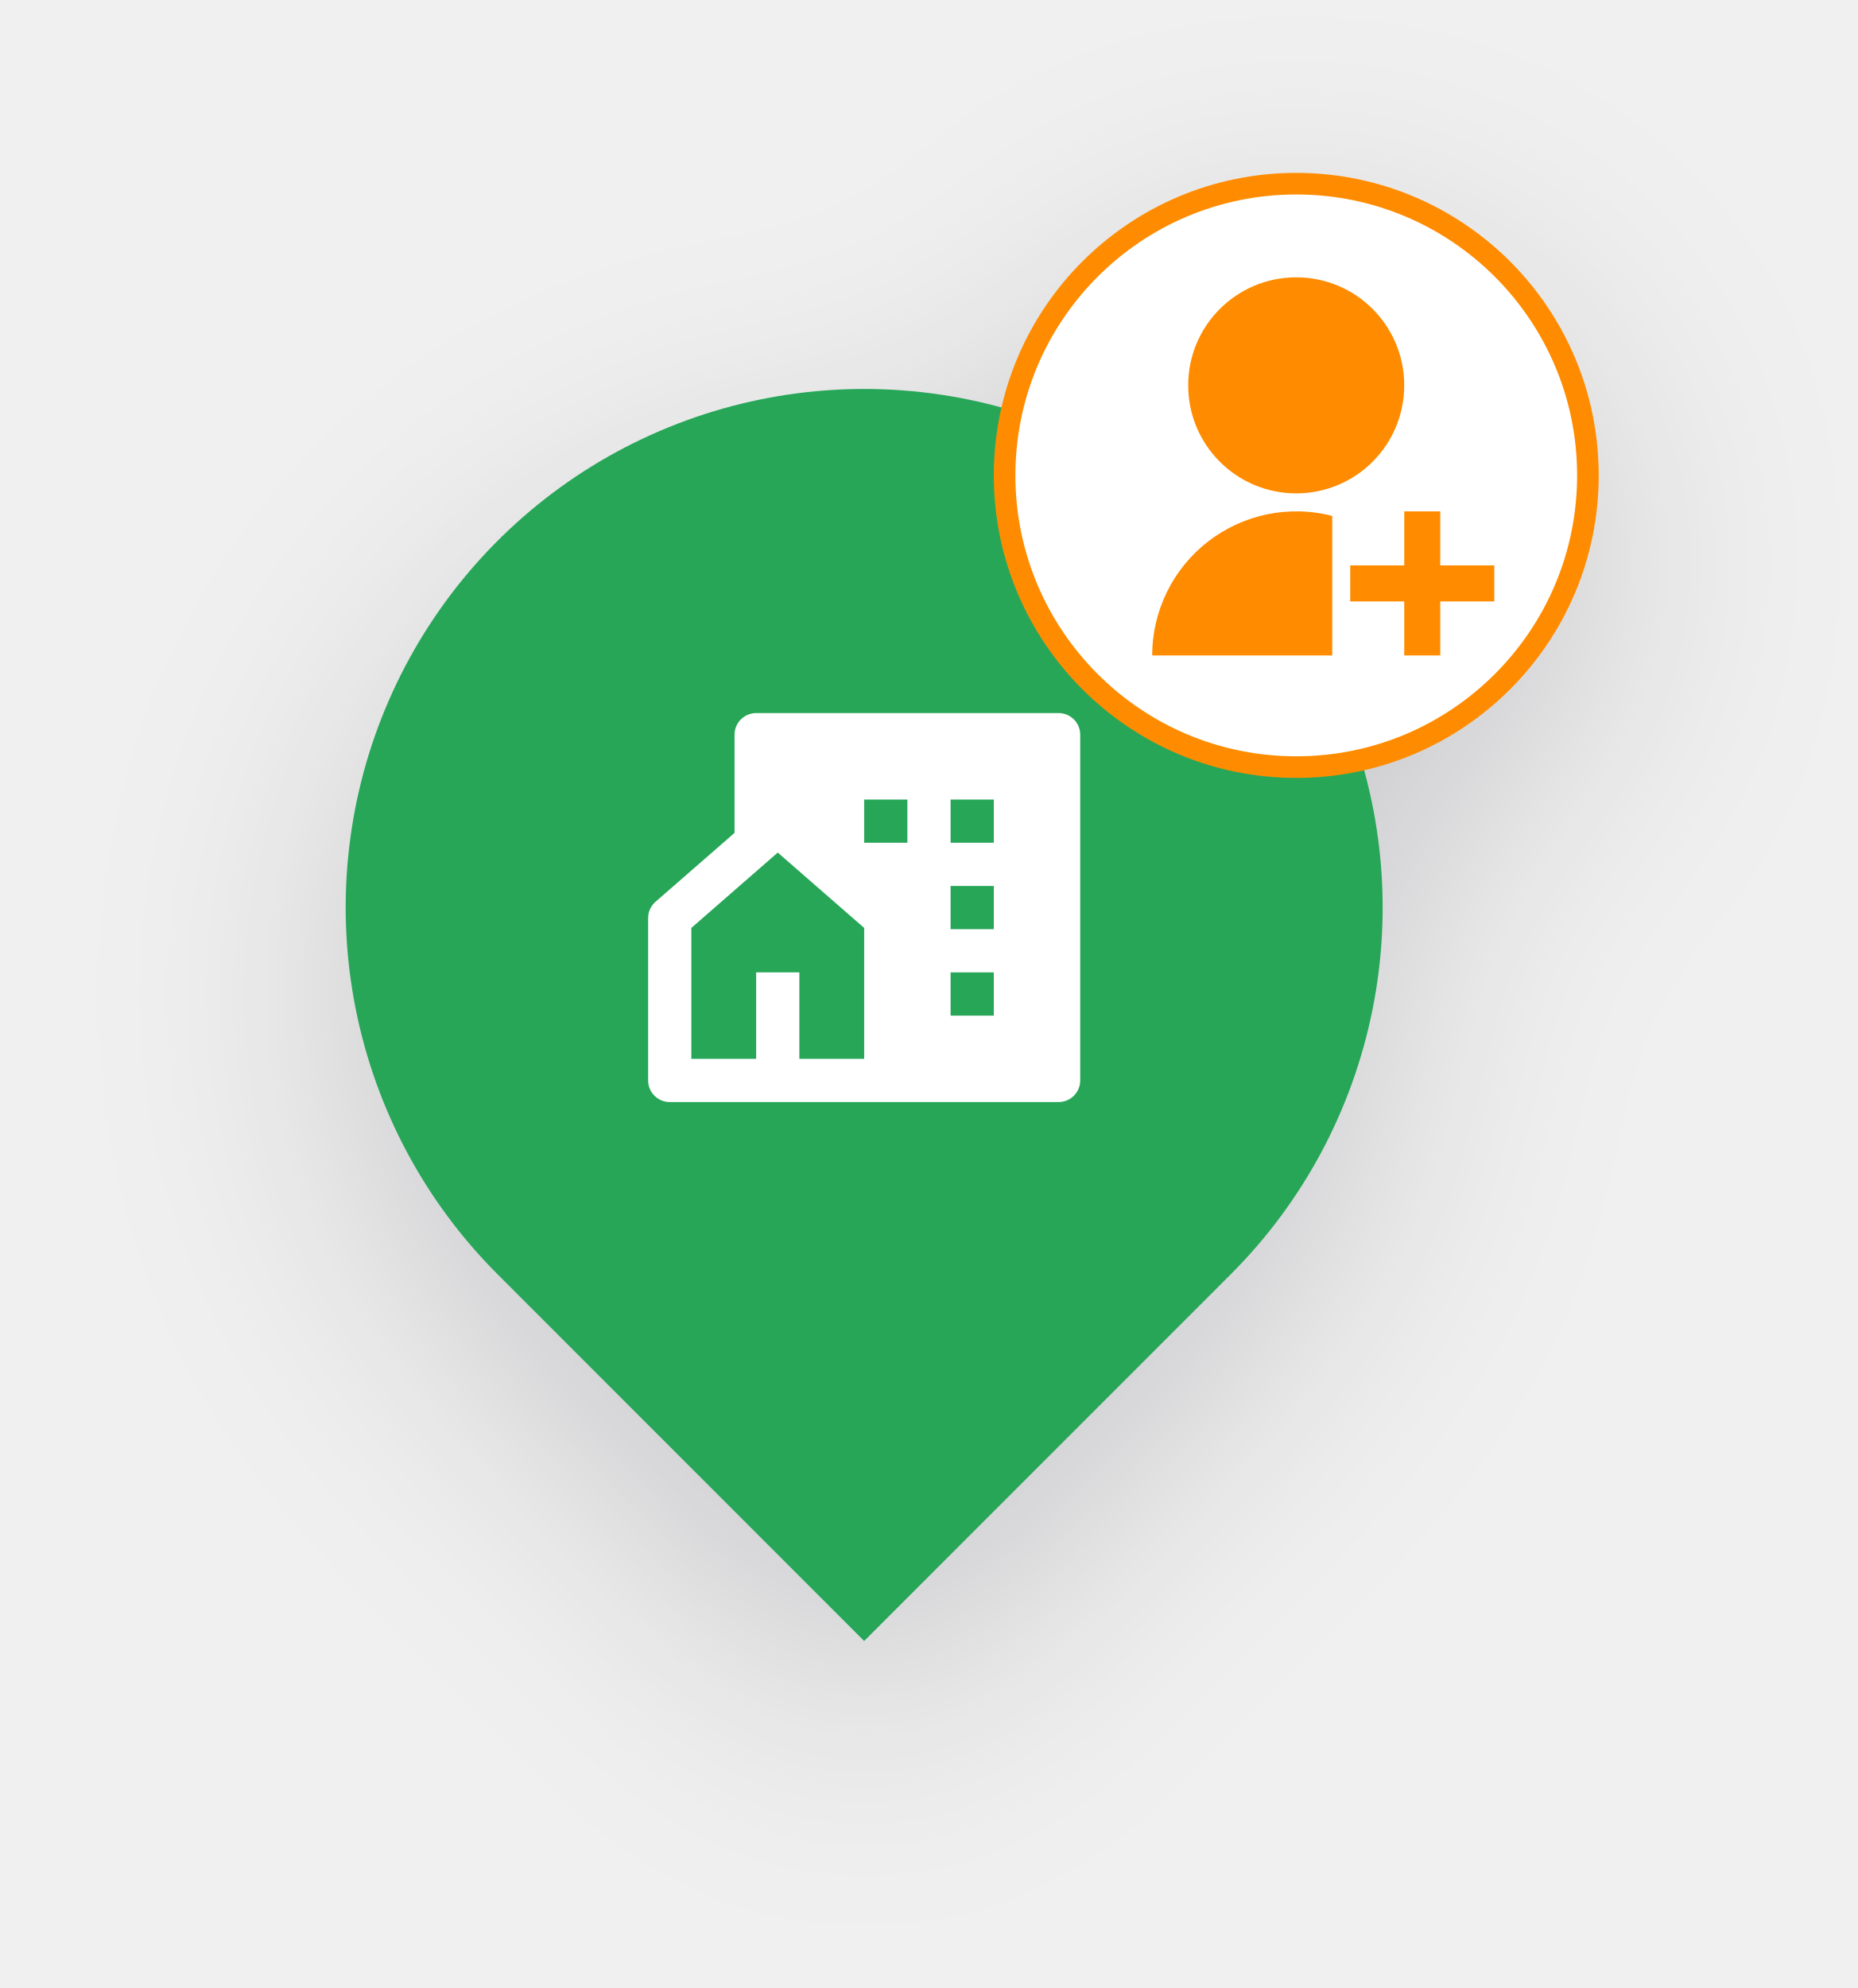
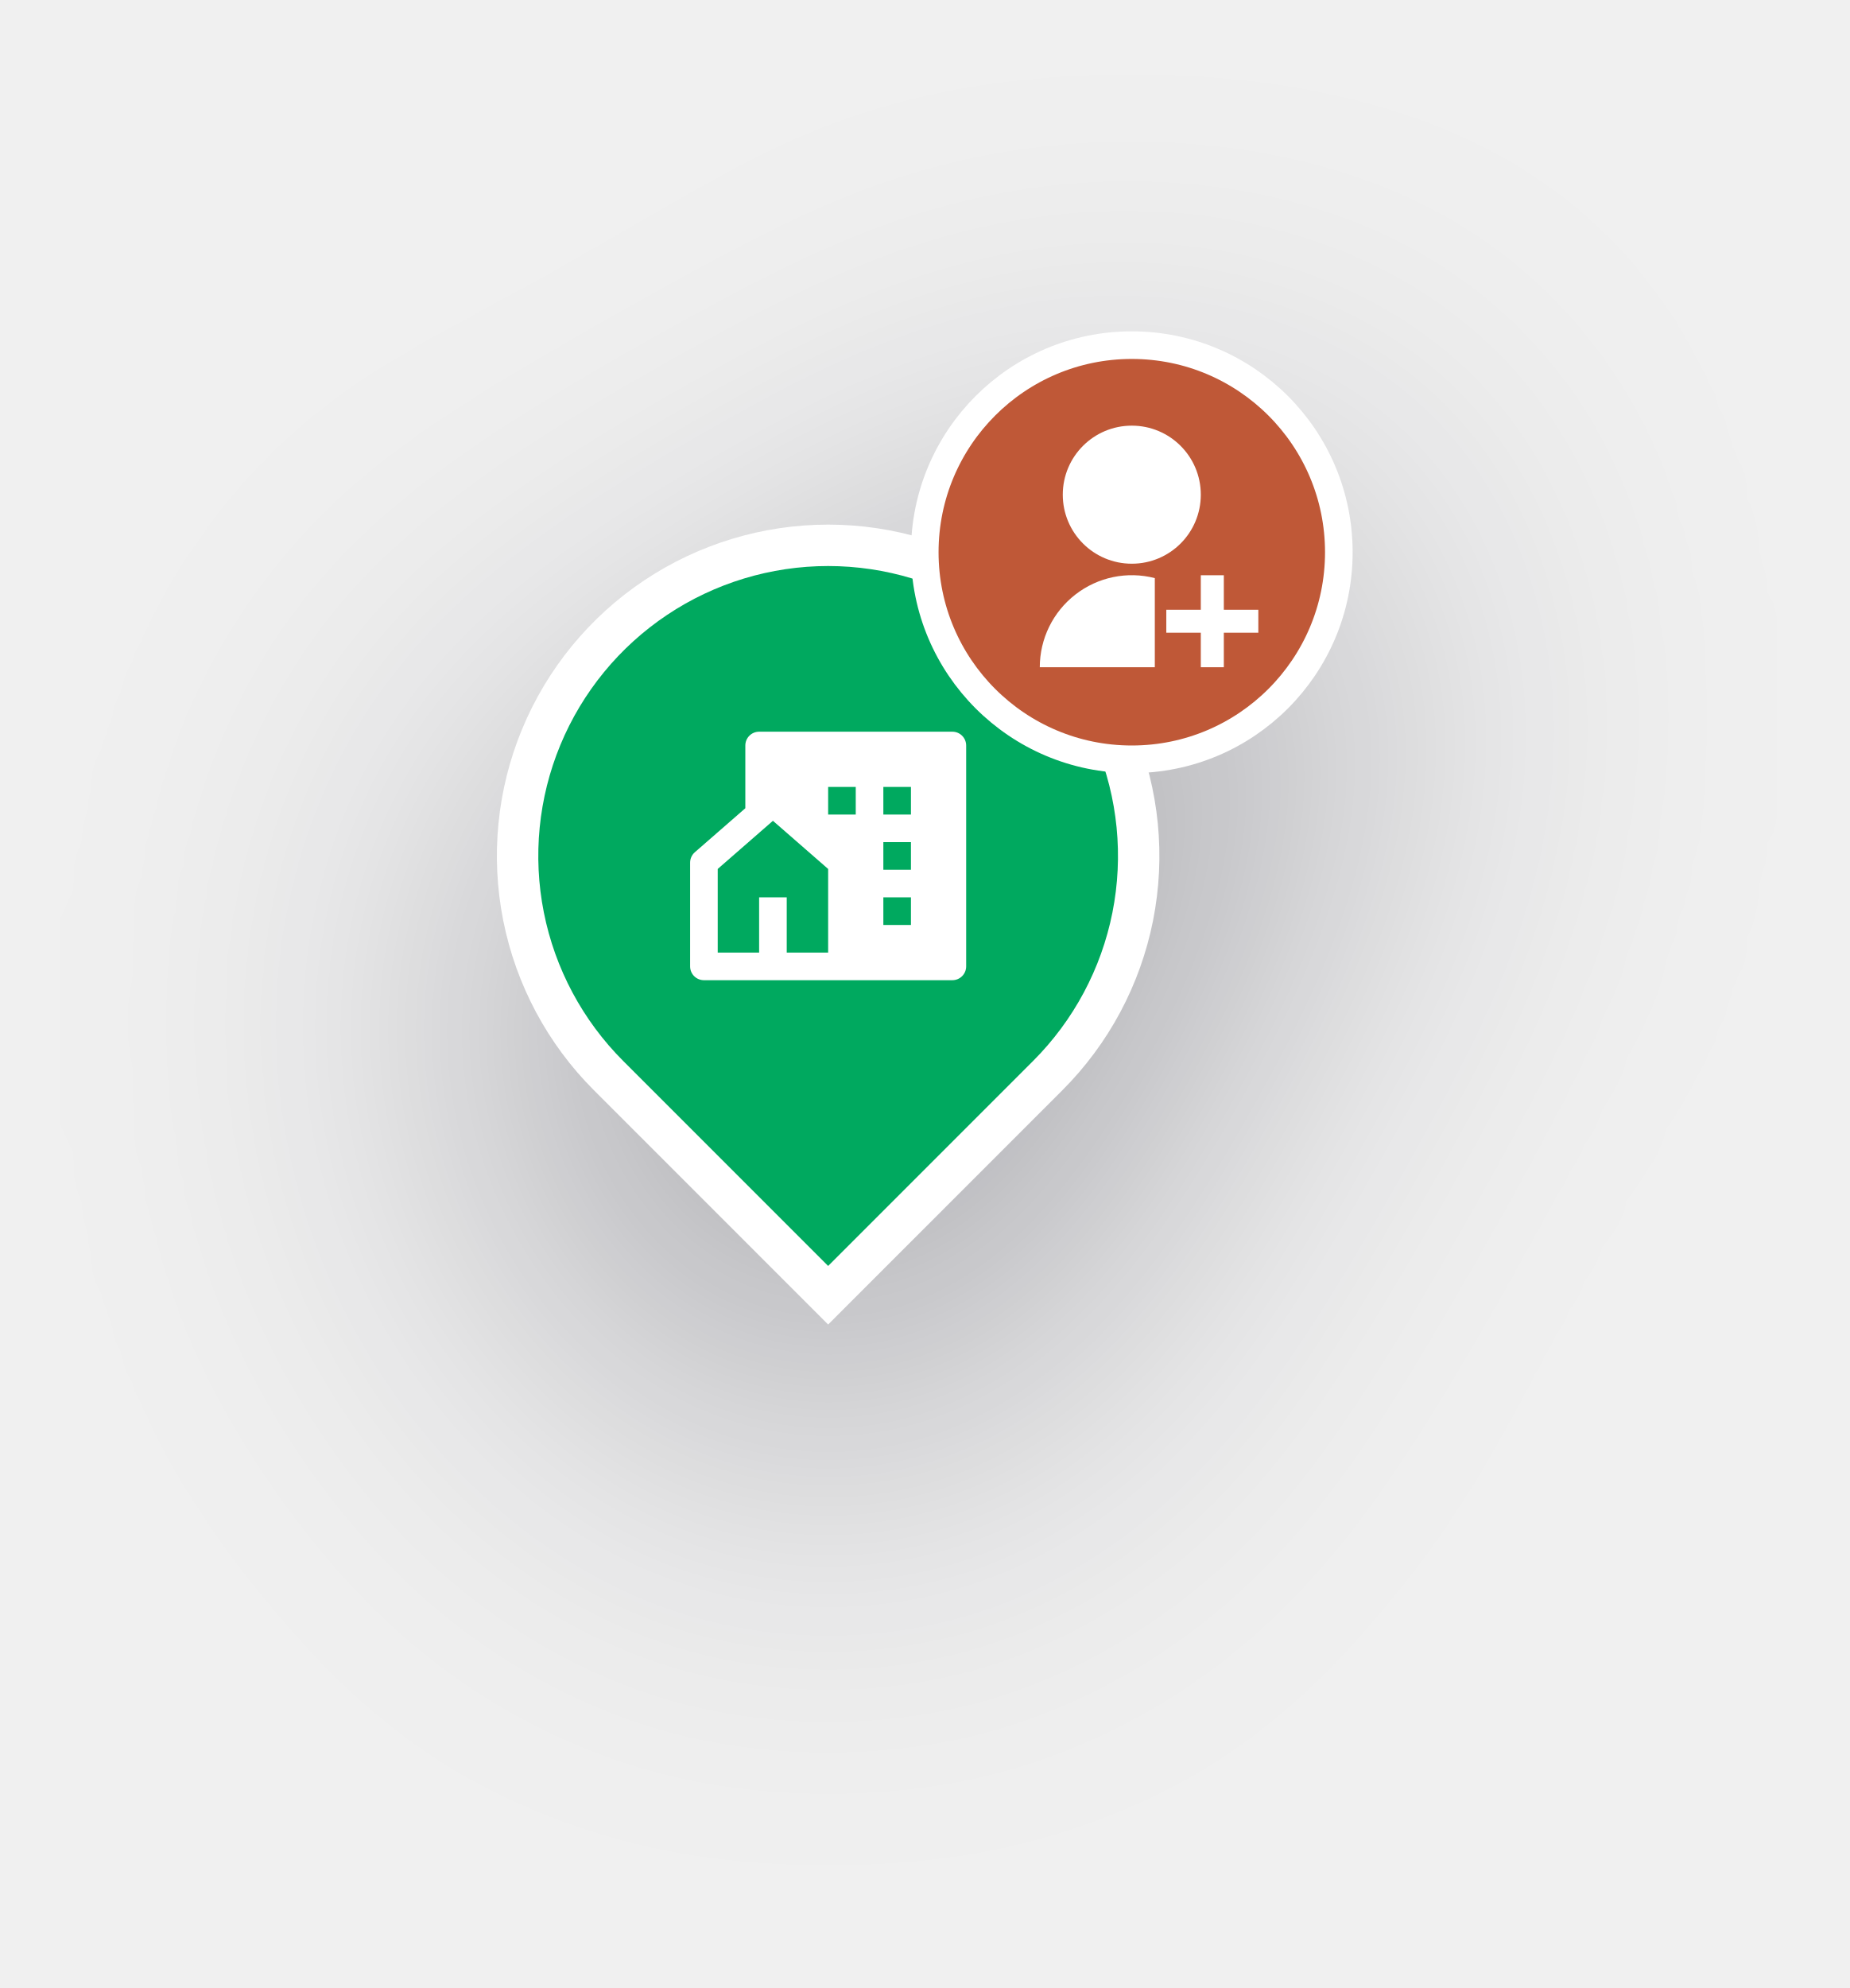
- <svg xmlns="http://www.w3.org/2000/svg" width="43" height="46" viewBox="0 0 43 46" fill="none">
-   <g filter="url(#filter0_d_1454_49801)">
-     <path d="M28.485 29.485L20 37.971L11.515 29.485C9.836 27.807 8.694 25.669 8.231 23.341C7.768 21.013 8.005 18.601 8.913 16.408C9.822 14.215 11.36 12.341 13.333 11.022C15.307 9.704 17.627 9 20 9C22.373 9 24.693 9.704 26.667 11.022C28.64 12.341 30.178 14.215 31.087 16.408C31.995 18.601 32.232 21.013 31.769 23.341C31.306 25.669 30.164 27.807 28.485 29.485V29.485ZM20 23.667C20.707 23.667 21.386 23.386 21.886 22.886C22.386 22.385 22.667 21.707 22.667 21C22.667 20.293 22.386 19.614 21.886 19.114C21.386 18.614 20.707 18.333 20 18.333C19.293 18.333 18.614 18.614 18.114 19.114C17.614 19.614 17.333 20.293 17.333 21C17.333 21.707 17.614 22.385 18.114 22.886C18.614 23.386 19.293 23.667 20 23.667Z" fill="#27A658" />
-     <rect x="16" y="17.333" width="9" height="7" fill="#27A658" />
-     <rect x="23.25" y="4.25" width="13.5" height="13.5" rx="6.75" fill="white" />
-     <rect x="23.25" y="4.25" width="13.5" height="13.5" rx="6.75" stroke="#FF8C00" stroke-width="0.5" />
-     <path fill-rule="evenodd" clip-rule="evenodd" d="M30.833 11.938V15.166H26.666C26.666 14.135 27.143 13.162 27.958 12.531C28.773 11.899 29.834 11.68 30.833 11.938ZM29.999 11.416C28.618 11.416 27.499 10.298 27.499 8.916C27.499 7.535 28.618 6.417 29.999 6.417C31.381 6.417 32.499 7.535 32.499 8.916C32.499 10.298 31.381 11.416 29.999 11.416ZM32.499 13.083V11.833H33.333V13.083H34.583V13.916H33.333V15.166H32.499V13.916H31.249V13.083H32.499Z" fill="#FF8C00" />
+ <svg xmlns="http://www.w3.org/2000/svg" width="67" height="72" viewBox="0 0 67 72" fill="none">
+   <g filter="url(#filter0_d_2345_12414)">
+     <path d="M37.955 38.955L30 46.91L22.045 38.955C20.472 37.382 19.4 35.377 18.966 33.195C18.532 31.012 18.755 28.75 19.606 26.695C20.458 24.639 21.9 22.882 23.75 21.646C25.6 20.41 27.775 19.75 30 19.75C32.225 19.75 34.4 20.41 36.25 21.646C38.1 22.882 39.542 24.639 40.394 26.695C41.245 28.75 41.468 31.012 41.034 33.195C40.6 35.377 39.528 37.382 37.955 38.955ZM30 34.417C30.906 34.417 31.775 34.057 32.416 33.416C33.057 32.775 33.417 31.906 33.417 31C33.417 30.094 33.057 29.225 32.416 28.584C31.775 27.943 30.906 27.583 30 27.583C29.094 27.583 28.225 27.943 27.584 28.584C26.943 29.225 26.583 30.094 26.583 31C26.583 31.906 26.943 32.775 27.584 33.416C28.225 34.057 29.094 34.417 30 34.417Z" fill="#00A95F" stroke="white" stroke-width="1.5" />
+     <rect x="24" y="26" width="12" height="12" fill="#00A95F" />
+     <rect x="33.5" y="12.5" width="15" height="15" rx="7.5" fill="#BF5837" />
+     <rect x="33.5" y="12.5" width="15" height="15" rx="7.5" stroke="white" />
+     <path fill-rule="evenodd" clip-rule="evenodd" d="M41.834 20.938V24.166H37.667C37.667 23.135 38.144 22.162 38.959 21.531C39.774 20.899 40.835 20.68 41.834 20.938ZM41 20.416C39.619 20.416 38.5 19.298 38.5 17.916C38.5 16.535 39.619 15.416 41 15.416C42.382 15.416 43.5 16.535 43.5 17.916C43.5 19.298 42.382 20.416 41 20.416ZM43.5 22.083V20.833H44.334V22.083H45.584V22.916H44.334V24.166H43.5V22.916H42.25V22.083H43.5Z" fill="white" />
  </g>
-   <path d="M18.5 24.5H20V21.471L18 19.727L16 21.471V24.5H17.5V22.5H18.5V24.5ZM24.5 25.5H15.5C15.224 25.5 15 25.276 15 25V21.243C15 21.099 15.062 20.961 15.171 20.866L17 19.272V17C17 16.724 17.224 16.5 17.5 16.5H24.5C24.776 16.5 25 16.724 25 17V25C25 25.276 24.776 25.5 24.5 25.5ZM22 20.5V21.5H23V20.5H22ZM22 22.5V23.5H23V22.5H22ZM22 18.5V19.5H23V18.5H22ZM20 18.5V19.5H21V18.5H20Z" fill="white" />
+   <path d="M28.5 34.5H30V31.471L28 29.727L26 31.471V34.5H27.5V32.5H28.5V34.5ZM34.5 35.5H25.5C25.224 35.5 25 35.276 25 35V31.243C25 31.099 25.062 30.961 25.171 30.866L27 29.272V27C27 26.724 27.224 26.5 27.5 26.5H34.5C34.776 26.5 35 26.724 35 27V35C35 35.276 34.776 35.5 34.5 35.5ZM32 30.5V31.5H33V30.5H32ZM32 32.5V33.5H33V32.5H32ZM32 28.5V29.5H33V28.5H32ZM30 28.5V29.5H31V28.5H30Z" fill="white" />
  <defs>
-     <filter id="filter0_d_1454_49801" x="-6" y="-1" width="52" height="52" filterUnits="userSpaceOnUse" color-interpolation-filters="sRGB">
+     <filter id="filter0_d_2345_12414" x="-8" y="-1" width="78" height="78" filterUnits="userSpaceOnUse" color-interpolation-filters="sRGB">
      <feFlood flood-opacity="0" result="BackgroundImageFix" />
      <feColorMatrix in="SourceAlpha" type="matrix" values="0 0 0 0 0 0 0 0 0 0 0 0 0 0 0 0 0 0 127 0" result="hardAlpha" />
-       <feOffset dy="2" />
-       <feGaussianBlur stdDeviation="3" />
-       <feColorMatrix type="matrix" values="0 0 0 0 0 0 0 0 0 0 0 0 0 0 0.071 0 0 0 0.16 0" />
-       <feBlend mode="normal" in2="BackgroundImageFix" result="effect1_dropShadow_1454_49801" />
-       <feBlend mode="normal" in="SourceGraphic" in2="effect1_dropShadow_1454_49801" result="shape" />
+       <feOffset dy="6" />
+       <feGaussianBlur stdDeviation="9" />
+       <feColorMatrix type="matrix" values="0 0 0 0 0 0 0 0 0 0 0 0 0 0 0.071 0 0 0 0.32 0" />
+       <feBlend mode="normal" in2="BackgroundImageFix" result="effect1_dropShadow_2345_12414" />
+       <feBlend mode="normal" in="SourceGraphic" in2="effect1_dropShadow_2345_12414" result="shape" />
    </filter>
  </defs>
</svg>
